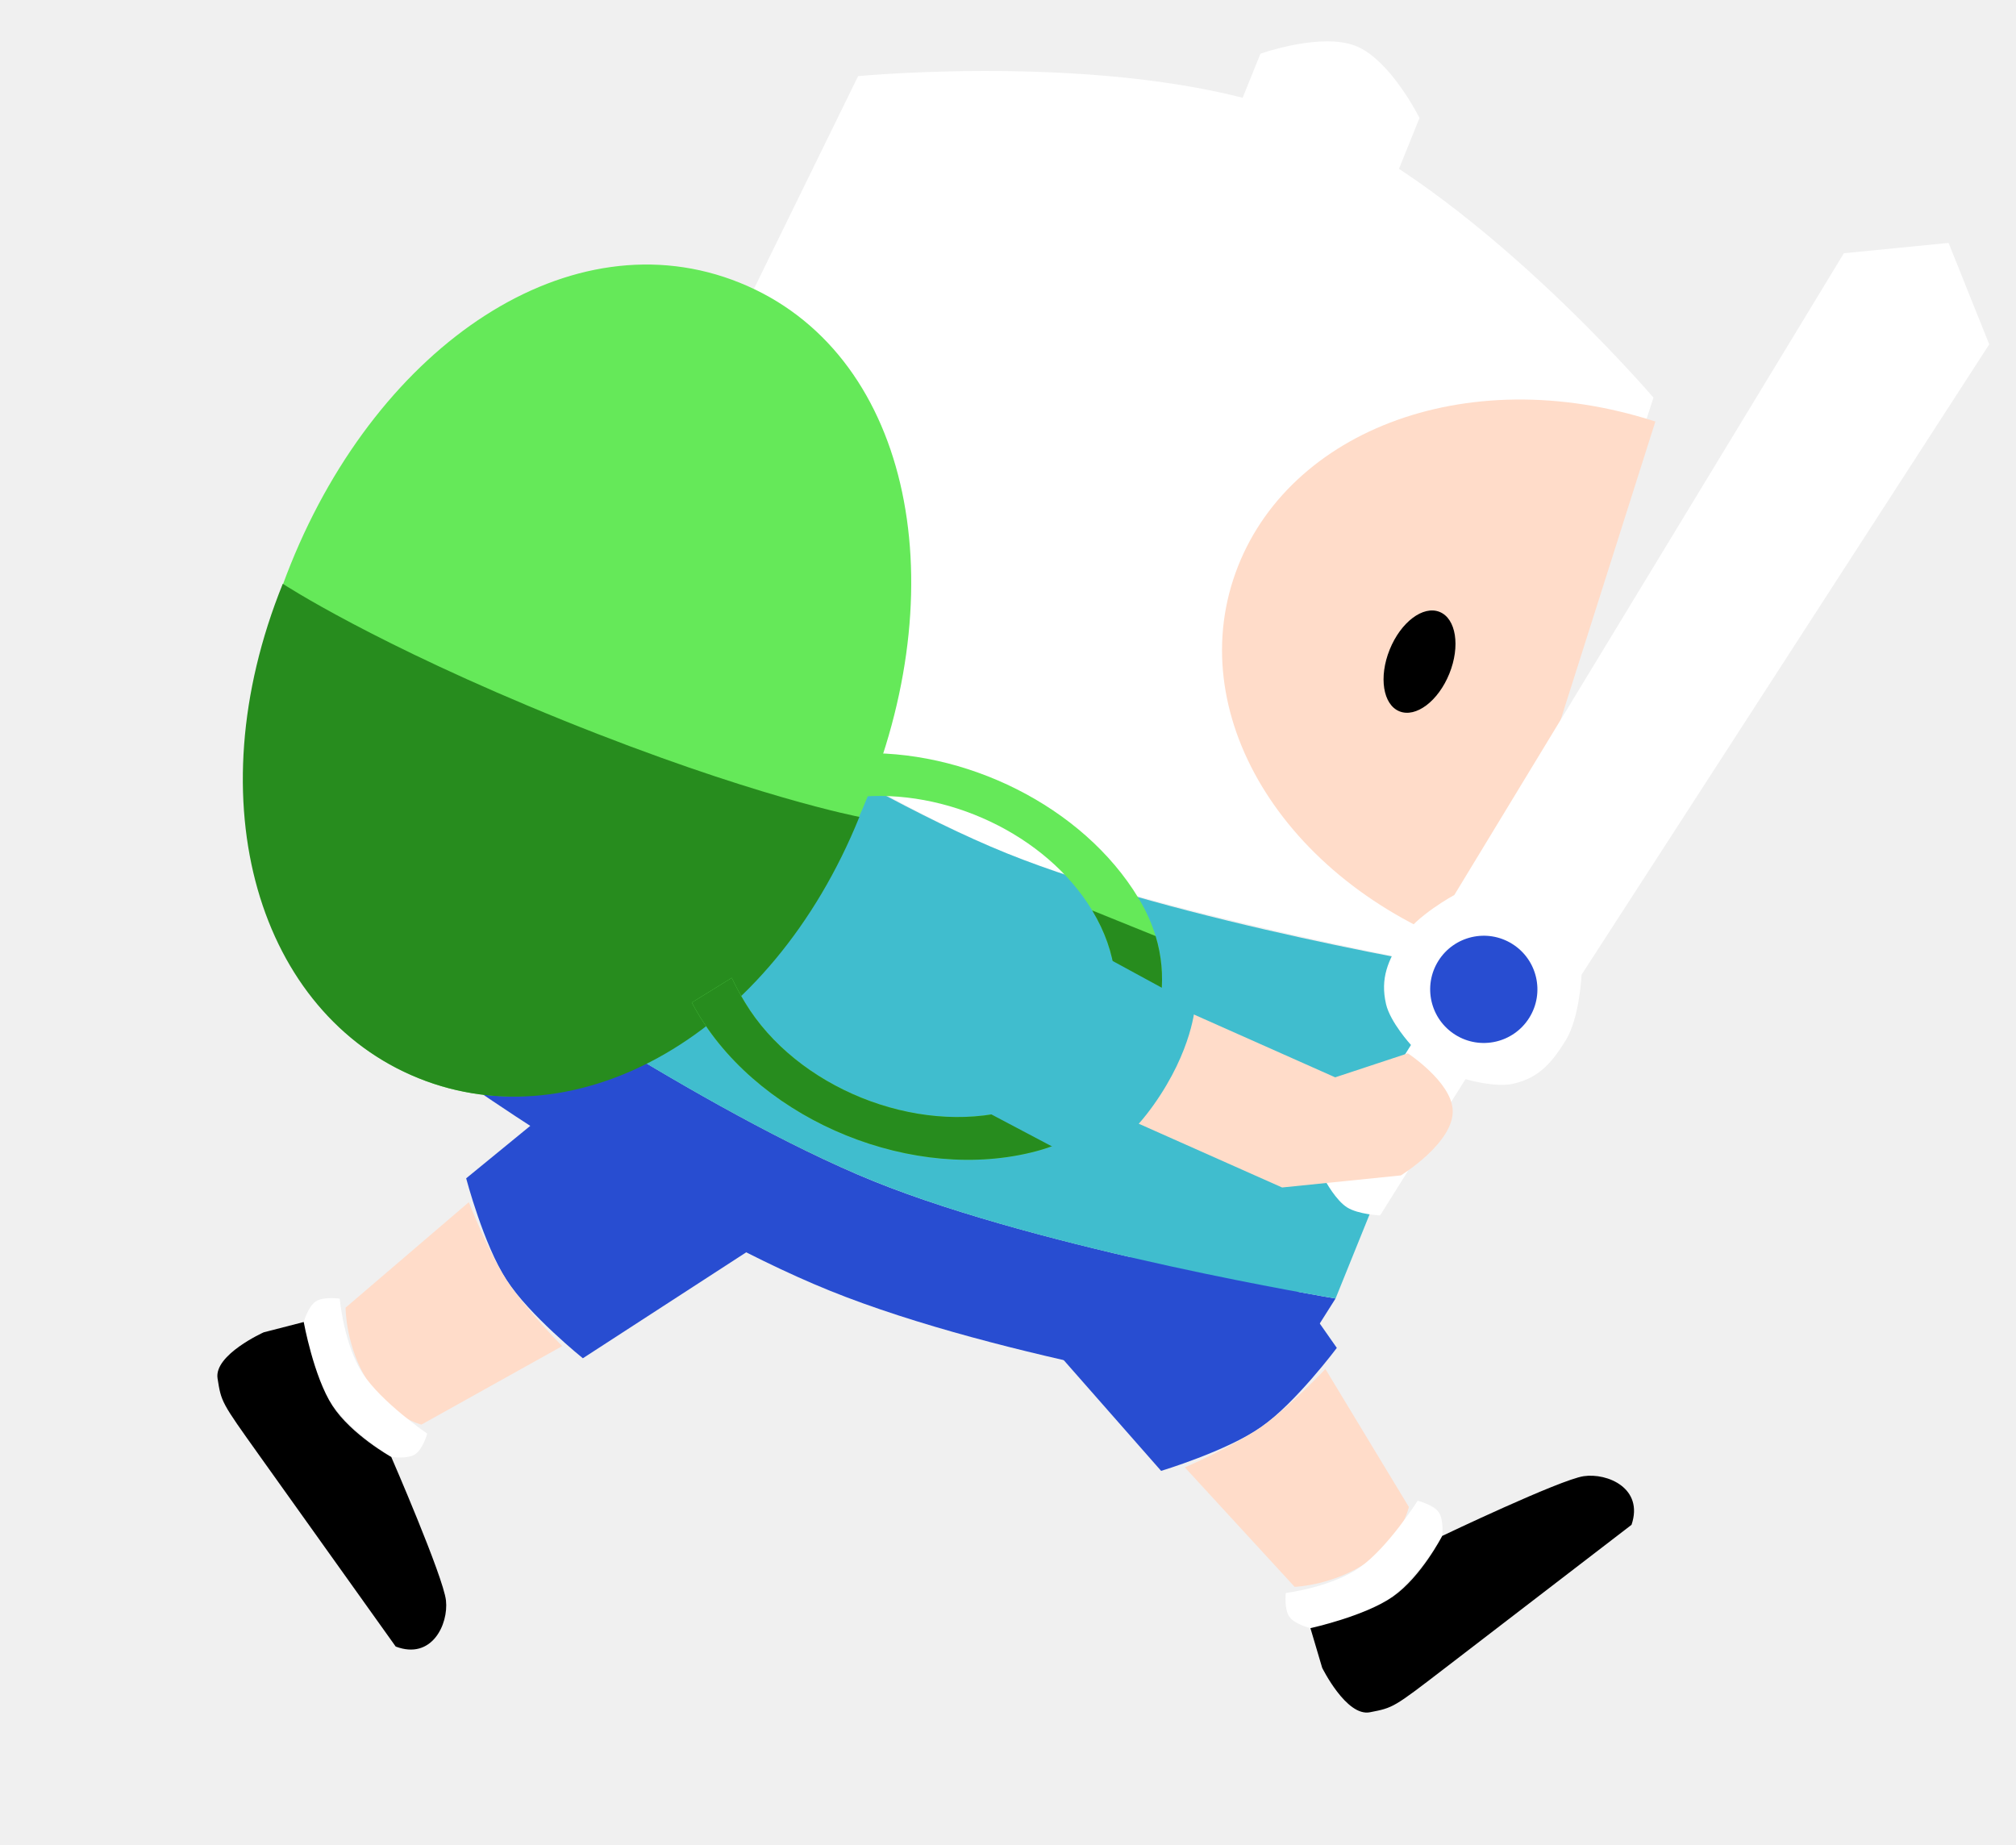
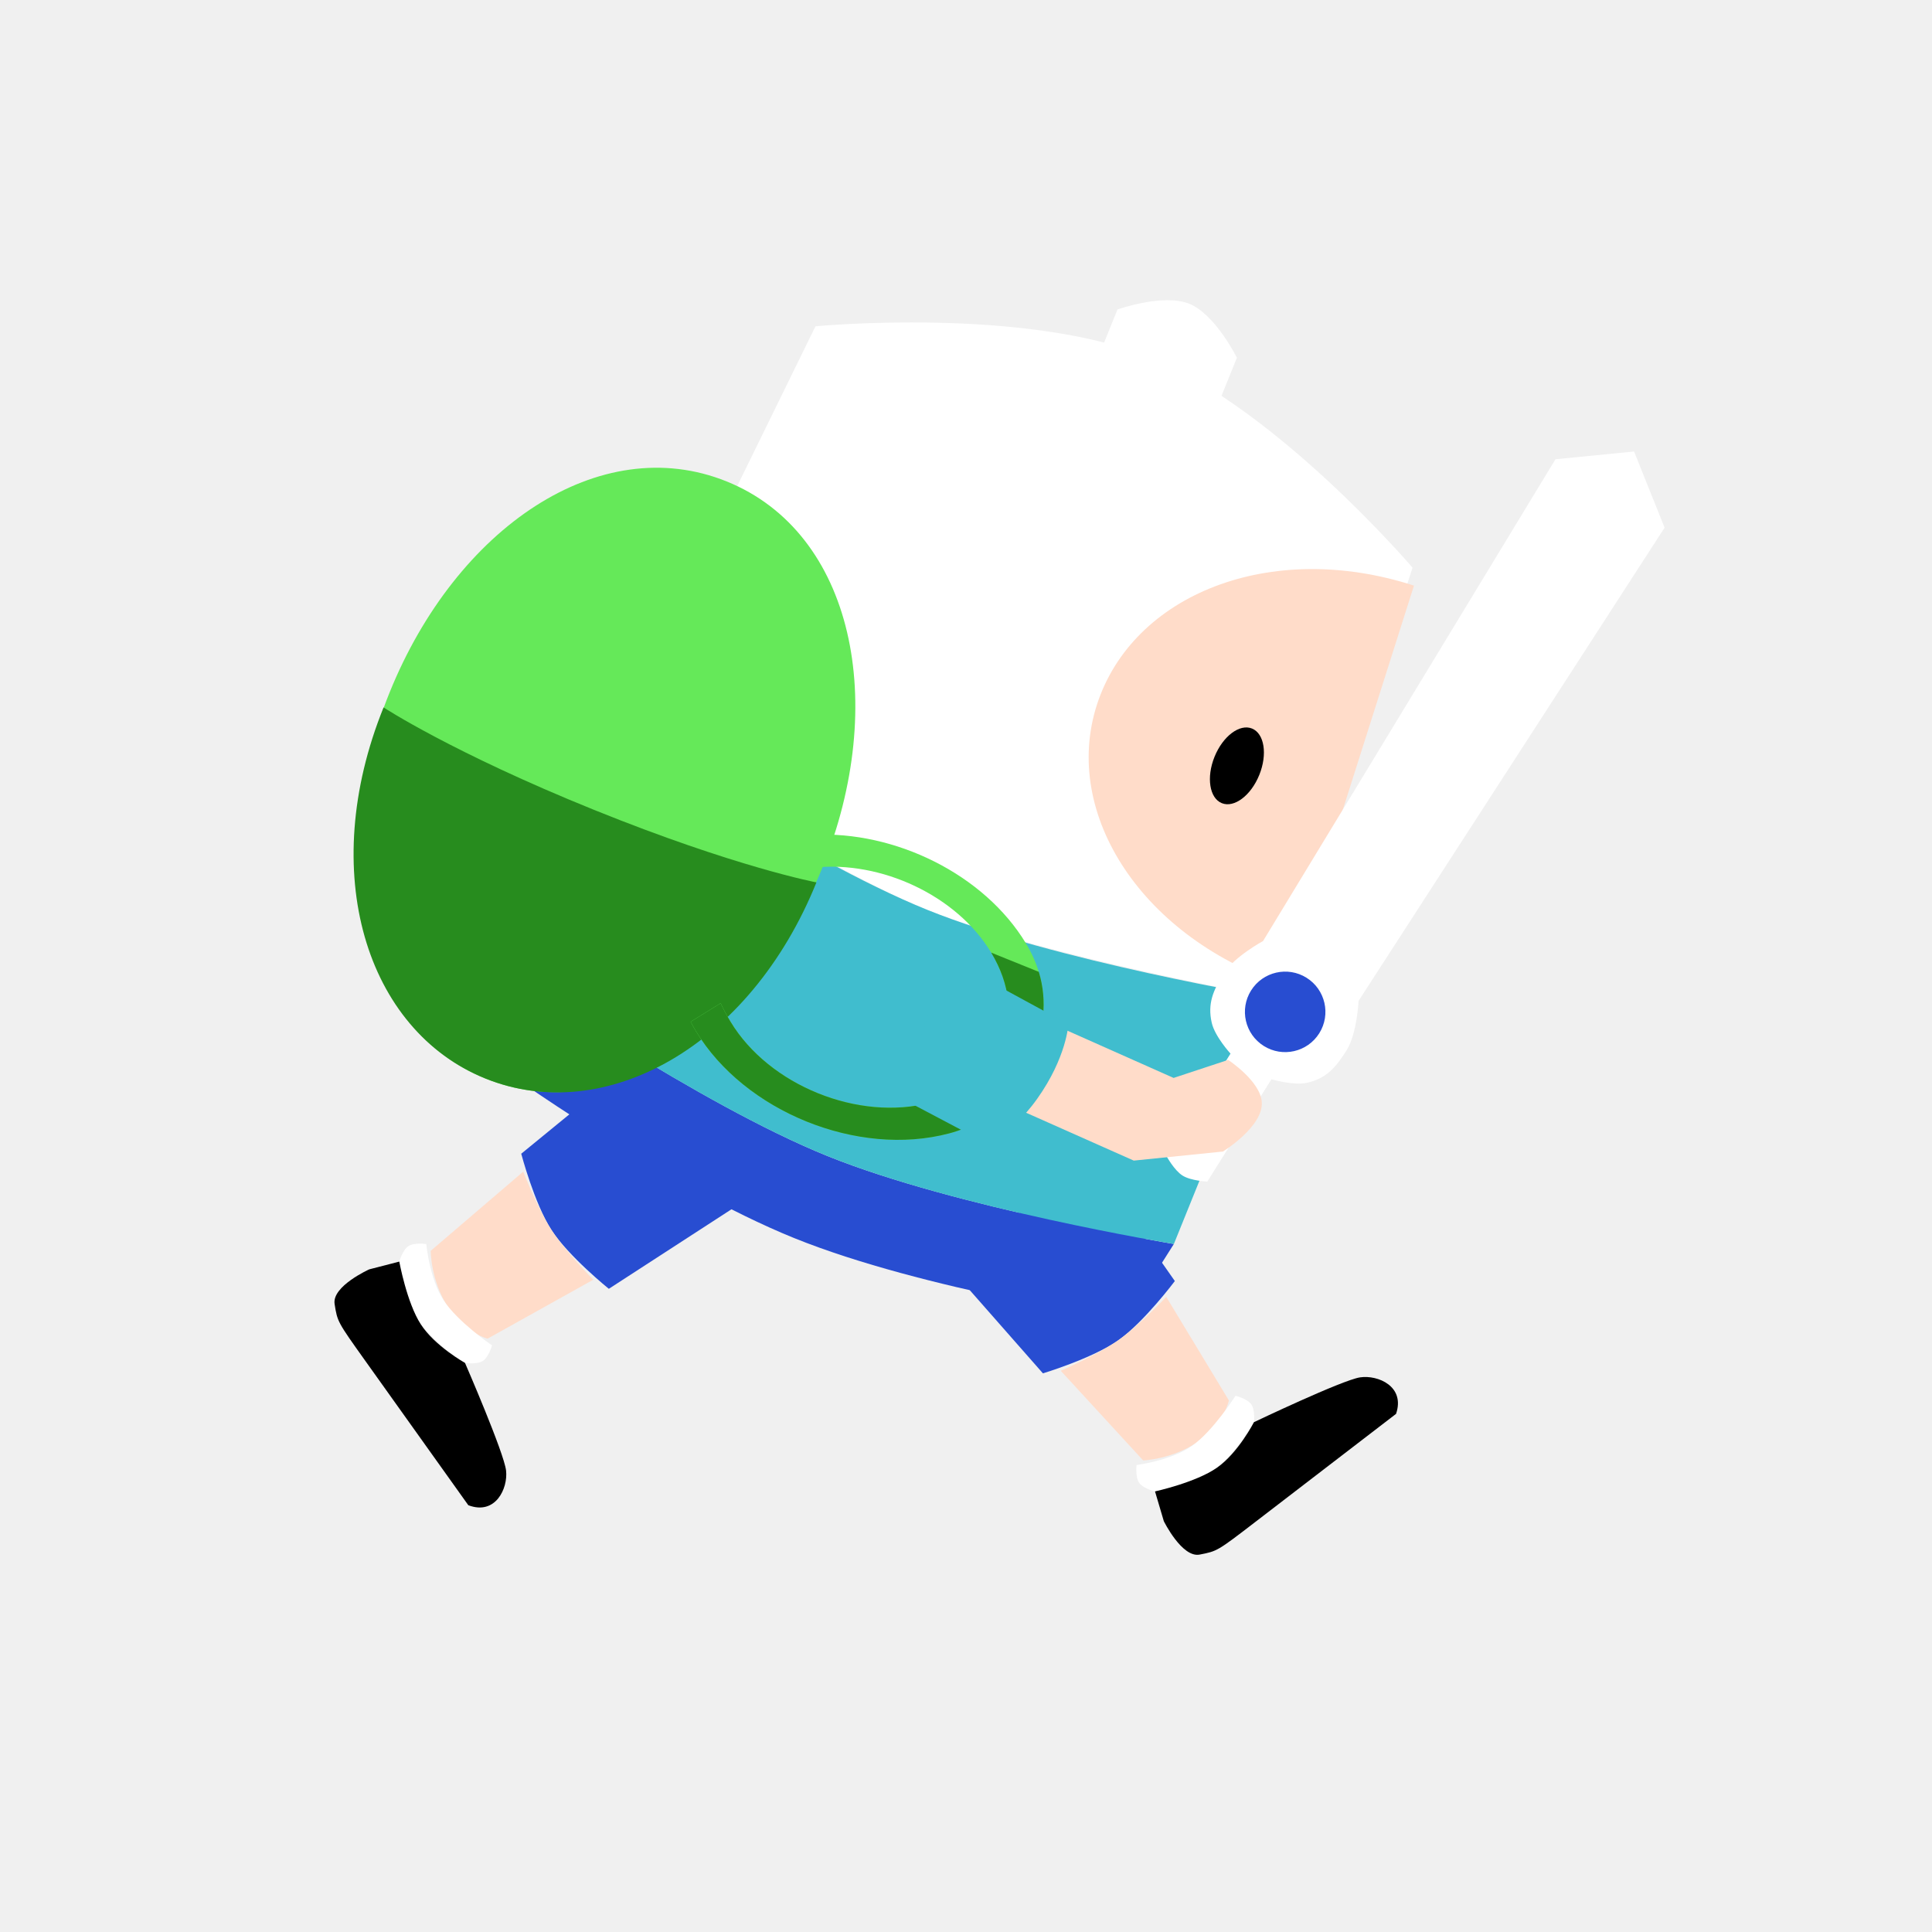
- <svg xmlns="http://www.w3.org/2000/svg" width="94" height="86" viewBox="0 0 94 86" fill="none">
-   <g clip-path="url(#clip0)">
-     <path d="M43.905 53.157L51.221 48.296L44.562 41.919L39.998 45.034C39.998 45.034 39.294 46.45 40.714 49.275C42.135 52.1 43.905 53.157 43.905 53.157Z" fill="#40BDCE" />
-     <path d="M36.888 56.486L43.103 52.4C43.103 52.4 41.872 51.066 41.289 50.118C40.706 49.169 40.119 47.543 40.119 47.543L33.904 51.629L29.516 54.705C29.516 54.705 29.068 56.949 29.78 58.049C30.425 59.046 32.372 59.639 32.372 59.639L36.888 56.486Z" fill="#FFDCC9" />
-     <path d="M21.736 54.943L28.743 49.207C28.743 49.207 30.485 52.072 31.736 53.821C32.986 55.57 35.047 58.229 35.047 58.229L27.177 63.333C27.177 63.333 24.687 61.33 23.618 59.682C22.549 58.033 21.736 54.943 21.736 54.943Z" fill="#284DD1" />
-     <path d="M16.113 60.974L21.861 56.054C21.861 56.054 22.742 58.331 23.618 59.682C24.494 61.033 26.214 62.766 26.214 62.766L19.649 66.427C19.649 66.427 18.247 66.103 17.178 64.454C16.109 62.806 16.113 60.974 16.113 60.974Z" fill="#FFDCC9" />
-     <path d="M15.228 65.123C14.159 63.475 14.162 61.643 14.162 61.643C14.162 61.643 14.363 60.916 14.729 60.679C15.096 60.441 15.84 60.554 15.84 60.554C15.84 60.554 16.03 62.684 16.906 64.035C17.782 65.386 19.921 66.847 19.921 66.847C19.921 66.847 19.721 67.573 19.354 67.811C18.988 68.048 18.243 67.935 18.243 67.935C18.243 67.935 16.297 66.772 15.228 65.123Z" fill="white" />
-     <path d="M12.06 67.82C10.318 65.379 10.318 65.379 10.144 64.274C9.97 63.17 12.295 62.124 12.295 62.124L14.162 61.643C14.162 61.643 14.624 64.192 15.5 65.543C16.376 66.894 18.243 67.935 18.243 67.935C18.243 67.935 20.669 73.513 20.794 74.624C20.918 75.735 20.135 77.415 18.45 76.775L12.06 67.821L12.06 67.82Z" fill="black" />
-     <path d="M54.139 68.584L48.159 61.783C48.159 61.783 50.962 59.941 52.665 58.63C54.369 57.318 56.954 55.165 56.954 55.165L62.332 62.85C62.332 62.85 60.418 65.41 58.809 66.536C57.199 67.663 54.139 68.584 54.139 68.584Z" fill="#284DD1" />
-     <path d="M60.364 73.991L55.245 68.42C55.245 68.42 57.489 67.459 58.809 66.536C60.128 65.613 61.799 63.833 61.799 63.833L65.69 70.265C65.69 70.265 65.415 71.677 63.805 72.804C62.195 73.93 60.364 73.991 60.364 73.991Z" fill="#FFDCC9" />
-     <path d="M64.542 74.729C62.932 75.856 61.101 75.917 61.101 75.917C61.101 75.917 60.368 75.742 60.118 75.384C59.868 75.026 59.954 74.278 59.954 74.278C59.954 74.278 62.076 74.014 63.395 73.091C64.715 72.168 66.099 69.978 66.099 69.978C66.099 69.978 66.832 70.153 67.082 70.511C67.332 70.868 67.246 71.617 67.246 71.617C67.246 71.617 66.152 73.603 64.542 74.729Z" fill="white" />
-     <path d="M67.349 77.8C64.97 79.627 64.97 79.627 63.873 79.84C62.775 80.053 61.649 77.766 61.649 77.766L61.101 75.917C61.101 75.917 63.633 75.366 64.952 74.443C66.271 73.519 67.246 71.617 67.246 71.617C67.246 71.617 72.735 68.996 73.841 68.832C74.947 68.668 76.653 69.392 76.073 71.099L67.349 77.8L67.349 77.8Z" fill="black" />
-     <path d="M40.011 3.55C40.011 3.55 52.94 2.304 60.802 5.483C68.665 8.661 77.096 18.541 77.096 18.541L68.457 45.25C68.457 45.25 54.092 42.679 46.936 39.786C39.78 36.893 27.663 28.76 27.663 28.76L40.011 3.55Z" fill="white" />
-     <path d="M57.495 27.046C55.285 33.877 60.362 41.619 69.295 44.51L77.185 19.655C68.252 16.765 59.706 20.215 57.495 27.046Z" fill="#FFDCC9" />
-     <path d="M66.188 5.502L63.189 12.919L55.772 9.921L58.771 2.504C58.771 2.504 61.609 1.494 63.229 2.149C64.848 2.804 66.188 5.502 66.188 5.502Z" fill="white" />
-     <path d="M40.752 55.083C32.787 51.864 21.48 44.057 21.48 44.057L20.346 49.531C20.346 49.531 30.652 56.933 38.691 60.182C46.73 63.432 59.285 65.271 59.285 65.271L62.273 60.547C62.273 60.547 48.717 58.303 40.752 55.083Z" fill="#284DD1" />
-     <ellipse cx="66.188" cy="30.85" rx="1.5" ry="2.5" transform="rotate(22.0103 66.188 30.8499)" fill="black" />
-     <path d="M46.936 39.786C38.97 36.566 27.663 28.76 27.663 28.76L21.48 44.057C21.48 44.057 32.713 51.834 40.752 55.083C48.791 58.333 62.273 60.547 62.273 60.547L68.457 45.25C68.457 45.25 54.901 43.006 46.936 39.786Z" fill="#40BDCE" />
-     <path d="M19.507 50.271C11.627 47.085 9.42 36.535 13.56 26.294C17.699 16.053 26.618 10.001 34.498 13.186C42.379 16.372 44.569 26.964 40.446 37.163C36.324 47.361 27.388 53.456 19.507 50.271Z" fill="#65E959" />
-     <path d="M13.185 27.221C9.045 37.462 12.09 47.273 19.507 50.271C26.924 53.269 35.949 48.288 40.071 38.09C40.071 38.09 35.061 37.143 26.253 33.583C17.446 30.022 13.185 27.221 13.185 27.221Z" fill="#278C1E" />
-     <path d="M53.495 48.909C54.358 46.774 54.599 44.386 53.085 41.879C50.491 37.583 44.95 34.877 39.855 35.135L39.902 37.173C44.077 36.721 48.78 38.896 50.926 42.452C52.122 44.431 52.298 46.464 51.616 48.15L53.495 48.909Z" fill="#65E959" />
-     <path d="M32.581 47.319C35.608 52.334 42.653 55.182 48.315 53.679C51.146 52.928 52.632 51.044 53.495 48.909L51.616 48.15C50.935 49.836 49.396 51.175 47.161 51.768C42.691 52.954 37.129 50.706 34.739 46.747C34.512 46.37 34.304 45.984 34.12 45.595L32.258 46.746C32.358 46.937 32.466 47.128 32.581 47.319Z" fill="#65E959" />
-     <path d="M48.315 53.679C42.653 55.182 35.608 52.334 32.581 47.319C32.466 47.128 32.358 46.937 32.258 46.746L34.12 45.595C34.304 45.984 34.512 46.37 34.739 46.747C37.129 50.706 42.691 52.954 47.161 51.768C49.396 51.175 50.935 49.836 51.616 48.15C52.298 46.464 52.122 44.431 50.926 42.452L53.883 43.647C54.449 45.508 54.153 47.282 53.495 48.909C52.632 51.044 51.146 52.928 48.315 53.679Z" fill="#278C1E" />
-     <path d="M85.974 11.808L90.856 11.327L92.752 16.056L73.744 45.448C73.744 45.448 73.654 47.475 72.998 48.521C72.343 49.568 71.762 50.256 70.558 50.532C69.707 50.728 68.332 50.318 68.332 50.318L64.35 56.673C64.35 56.673 63.336 56.628 62.813 56.3C62.29 55.972 61.808 55.08 61.808 55.08L65.79 48.725C65.79 48.725 64.822 47.667 64.626 46.816C64.35 45.612 64.716 44.789 65.372 43.742C66.028 42.696 67.812 41.731 67.812 41.731L85.974 11.808Z" fill="white" />
-     <circle cx="69.185" cy="46.132" r="2.5" transform="rotate(32.0728 69.1851 46.1318)" fill="#284DD1" />
-     <path d="M62.256 50.234L55.46 47.212C55.46 47.212 55.003 48.969 54.52 49.971C54.036 50.974 52.985 52.347 52.985 52.347L59.781 55.37L65.319 54.807C65.319 54.807 67.83 53.26 67.734 51.738C67.652 50.431 65.644 49.115 65.644 49.115L62.256 50.234Z" fill="#FFDCC9" />
-     <path d="M55.721 46.899L48.005 42.701L45.478 51.568L50.365 54.149C50.365 54.149 51.946 54.11 53.78 51.534C55.614 48.958 55.721 46.899 55.721 46.899Z" fill="#40BDCE" />
-   </g>
-   <defs>
-     <clipPath id="clip0">
-       <rect width="94" height="86" fill="white" />
-     </clipPath>
-   </defs>
+ <svg xmlns="http://www.w3.org/2000/svg" width="120" height="120" viewBox="0 0 120 120" fill="none">
+   <path d="M43.905 53.157L51.221 48.296L44.562 41.919L39.998 45.034C39.998 45.034 39.294 46.45 40.714 49.275C42.135 52.1 43.905 53.157 43.905 53.157Z" fill="#40BDCE" />
+   <path d="M36.888 56.486L43.103 52.4C43.103 52.4 41.872 51.066 41.289 50.118C40.706 49.169 40.119 47.543 40.119 47.543L33.904 51.629L29.516 54.705C29.516 54.705 29.068 56.949 29.78 58.049C30.425 59.046 32.372 59.639 32.372 59.639L36.888 56.486Z" fill="#FFDCC9" />
+   <path d="M32.375 71.66L39.382 65.924C39.382 65.924 41.124 68.79 42.375 70.539C43.625 72.288 45.686 74.947 45.686 74.947L37.816 80.05C37.816 80.05 35.326 78.048 34.257 76.4C33.188 74.751 32.375 71.66 32.375 71.66Z" fill="#284DD1" />
+   <path d="M26.751 77.692L32.5 72.772C32.5 72.772 33.381 75.049 34.257 76.4C35.133 77.751 36.853 79.484 36.853 79.484L30.288 83.145C30.288 83.145 28.886 82.821 27.817 81.172C26.748 79.524 26.751 77.692 26.751 77.692Z" fill="#FFDCC9" />
+   <path d="M25.867 81.841C24.798 80.192 24.801 78.36 24.801 78.36C24.801 78.36 25.002 77.634 25.368 77.397C25.735 77.159 26.479 77.272 26.479 77.272C26.479 77.272 26.669 79.402 27.545 80.753C28.421 82.103 30.56 83.564 30.56 83.564C30.56 83.564 30.36 84.29 29.993 84.528C29.627 84.766 28.882 84.653 28.882 84.653C28.882 84.653 26.936 83.489 25.867 81.841Z" fill="white" />
+   <path d="M22.699 84.538C20.957 82.096 20.956 82.096 20.783 80.992C20.609 79.887 22.934 78.842 22.934 78.842L24.801 78.36C24.801 78.36 25.263 80.909 26.139 82.26C27.015 83.611 28.882 84.653 28.882 84.653C28.882 84.653 31.308 90.231 31.433 91.342C31.557 92.453 30.774 94.132 29.088 93.492L22.699 84.538L22.699 84.538Z" fill="black" />
+   <path d="M64.778 85.301L58.798 78.501C58.798 78.501 61.6 76.659 63.304 75.347C65.008 74.036 67.593 71.883 67.593 71.883L72.971 79.568C72.971 79.568 71.057 82.127 69.447 83.254C67.838 84.38 64.778 85.301 64.778 85.301Z" fill="#284DD1" />
+   <path d="M71.003 90.709L65.883 85.138C65.883 85.138 68.128 84.177 69.447 83.254C70.767 82.331 72.438 80.551 72.438 80.551L76.328 86.982C76.328 86.982 76.054 88.395 74.444 89.522C72.834 90.648 71.003 90.709 71.003 90.709Z" fill="#FFDCC9" />
+   <path d="M75.181 91.447C73.571 92.573 71.74 92.634 71.74 92.634C71.74 92.634 71.007 92.459 70.757 92.102C70.507 91.744 70.593 90.996 70.593 90.996C70.593 90.996 72.715 90.731 74.034 89.808C75.353 88.885 76.738 86.696 76.738 86.696C76.738 86.696 77.471 86.871 77.721 87.228C77.971 87.586 77.885 88.334 77.885 88.334C77.885 88.334 76.791 90.32 75.181 91.447Z" fill="white" />
+   <path d="M77.988 94.517C75.609 96.345 75.609 96.345 74.511 96.558C73.414 96.77 72.287 94.483 72.287 94.483L71.74 92.634C71.74 92.634 74.271 92.083 75.591 91.16C76.91 90.237 77.885 88.334 77.885 88.334C77.885 88.334 83.374 85.713 84.48 85.55C85.586 85.386 87.292 86.11 86.712 87.817L77.988 94.517L77.988 94.517Z" fill="black" />
+   <path d="M50.65 20.267C50.65 20.267 63.579 19.022 71.441 22.2C79.304 25.378 87.735 35.258 87.735 35.258L79.096 61.967C79.096 61.967 64.731 59.396 57.575 56.504C50.419 53.611 38.302 45.477 38.302 45.477L50.65 20.267Z" fill="white" />
+   <path d="M68.134 43.764C65.924 50.595 71.001 58.337 79.934 61.228L87.824 36.373C78.891 33.482 70.344 36.933 68.134 43.764Z" fill="#FFDCC9" />
+   <path d="M76.826 22.22L73.828 29.637L66.411 26.639L69.409 19.222C69.409 19.222 72.248 18.212 73.868 18.867C75.487 19.521 76.826 22.22 76.826 22.22Z" fill="white" />
+   <path d="M51.391 71.801C43.425 68.581 32.119 60.775 32.119 60.775L30.985 66.249C30.985 66.249 41.291 73.65 49.33 76.9C57.369 80.15 69.923 81.989 69.923 81.989L72.912 77.265C72.912 77.265 59.356 75.021 51.391 71.801Z" fill="#284DD1" />
+   <ellipse cx="76.827" cy="47.568" rx="1.5" ry="2.5" transform="rotate(22.0103 76.8268 47.5675)" fill="black" />
+   <path d="M57.575 56.504C49.609 53.284 38.302 45.477 38.302 45.477L32.119 60.775C32.119 60.775 43.352 68.551 51.391 71.801C59.43 75.051 72.912 77.265 72.912 77.265L79.096 61.967C79.096 61.967 65.54 59.724 57.575 56.504Z" fill="#40BDCE" />
+   <path d="M30.146 66.988C22.266 63.803 20.059 53.252 24.198 43.012C28.338 32.771 37.257 26.718 45.137 29.904C53.018 33.089 55.207 43.682 51.085 53.88C46.962 64.079 38.027 70.174 30.146 66.988Z" fill="#65E959" />
+   <path d="M23.824 43.939C19.684 54.179 22.729 63.99 30.146 66.988C37.563 69.987 46.587 65.006 50.71 54.807C50.71 54.807 45.7 53.861 36.892 50.3C28.084 46.74 23.824 43.939 23.824 43.939Z" fill="#278C1E" />
+   <path d="M64.134 65.627C64.997 63.491 65.237 61.104 63.724 58.597C61.13 54.3 55.588 51.595 50.493 51.852L50.541 53.891C54.715 53.439 59.419 55.614 61.565 59.169C62.76 61.149 62.936 63.181 62.255 64.867L64.134 65.627Z" fill="#65E959" />
+   <path d="M43.22 64.037C46.247 69.052 53.292 71.899 58.953 70.397C61.785 69.646 63.27 67.762 64.134 65.627L62.255 64.867C61.574 66.553 60.035 67.892 57.8 68.485C53.33 69.671 47.768 67.423 45.378 63.464C45.151 63.088 44.943 62.702 44.759 62.313L42.897 63.463C42.997 63.655 43.105 63.846 43.22 64.037Z" fill="#65E959" />
+   <path d="M58.953 70.397C53.292 71.899 46.247 69.052 43.22 64.037C43.105 63.846 42.997 63.655 42.897 63.463L44.759 62.313C44.943 62.702 45.151 63.088 45.378 63.464C47.768 67.423 53.33 69.671 57.8 68.485C60.035 67.892 61.574 66.553 62.255 64.867C62.936 63.181 62.76 61.149 61.565 59.169L64.522 60.364C65.088 62.226 64.791 63.999 64.134 65.627C63.27 67.762 61.785 69.646 58.953 70.397Z" fill="#278C1E" />
+   <path d="M96.612 28.525L101.495 28.045L103.391 32.773L84.383 62.166C84.383 62.166 84.293 64.192 83.637 65.239C82.981 66.285 82.4 66.974 81.197 67.25C80.346 67.445 78.971 67.035 78.971 67.035L74.989 73.391C74.989 73.391 73.975 73.346 73.452 73.018C72.929 72.69 72.447 71.798 72.447 71.798L76.429 65.442C76.429 65.442 75.46 64.384 75.265 63.533C74.989 62.33 75.355 61.507 76.011 60.46C76.667 59.413 78.451 58.449 78.451 58.449L96.612 28.525Z" fill="white" />
+   <circle cx="79.824" cy="62.849" r="2.5" transform="rotate(32.0728 79.824 62.8495)" fill="#284DD1" />
+   <path d="M72.895 66.952L66.099 63.929C66.099 63.929 65.642 65.686 65.159 66.689C64.675 67.692 63.624 69.065 63.624 69.065L70.42 72.087L75.958 71.524C75.958 71.524 78.469 69.978 78.373 68.456C78.291 67.148 76.283 65.833 76.283 65.833L72.895 66.952Z" fill="#FFDCC9" />
+   <path d="M66.36 63.617L58.644 59.419L56.117 68.286L61.004 70.866C61.004 70.866 62.585 70.827 64.419 68.251C66.253 65.675 66.36 63.617 66.36 63.617Z" fill="#40BDCE" />
</svg>
